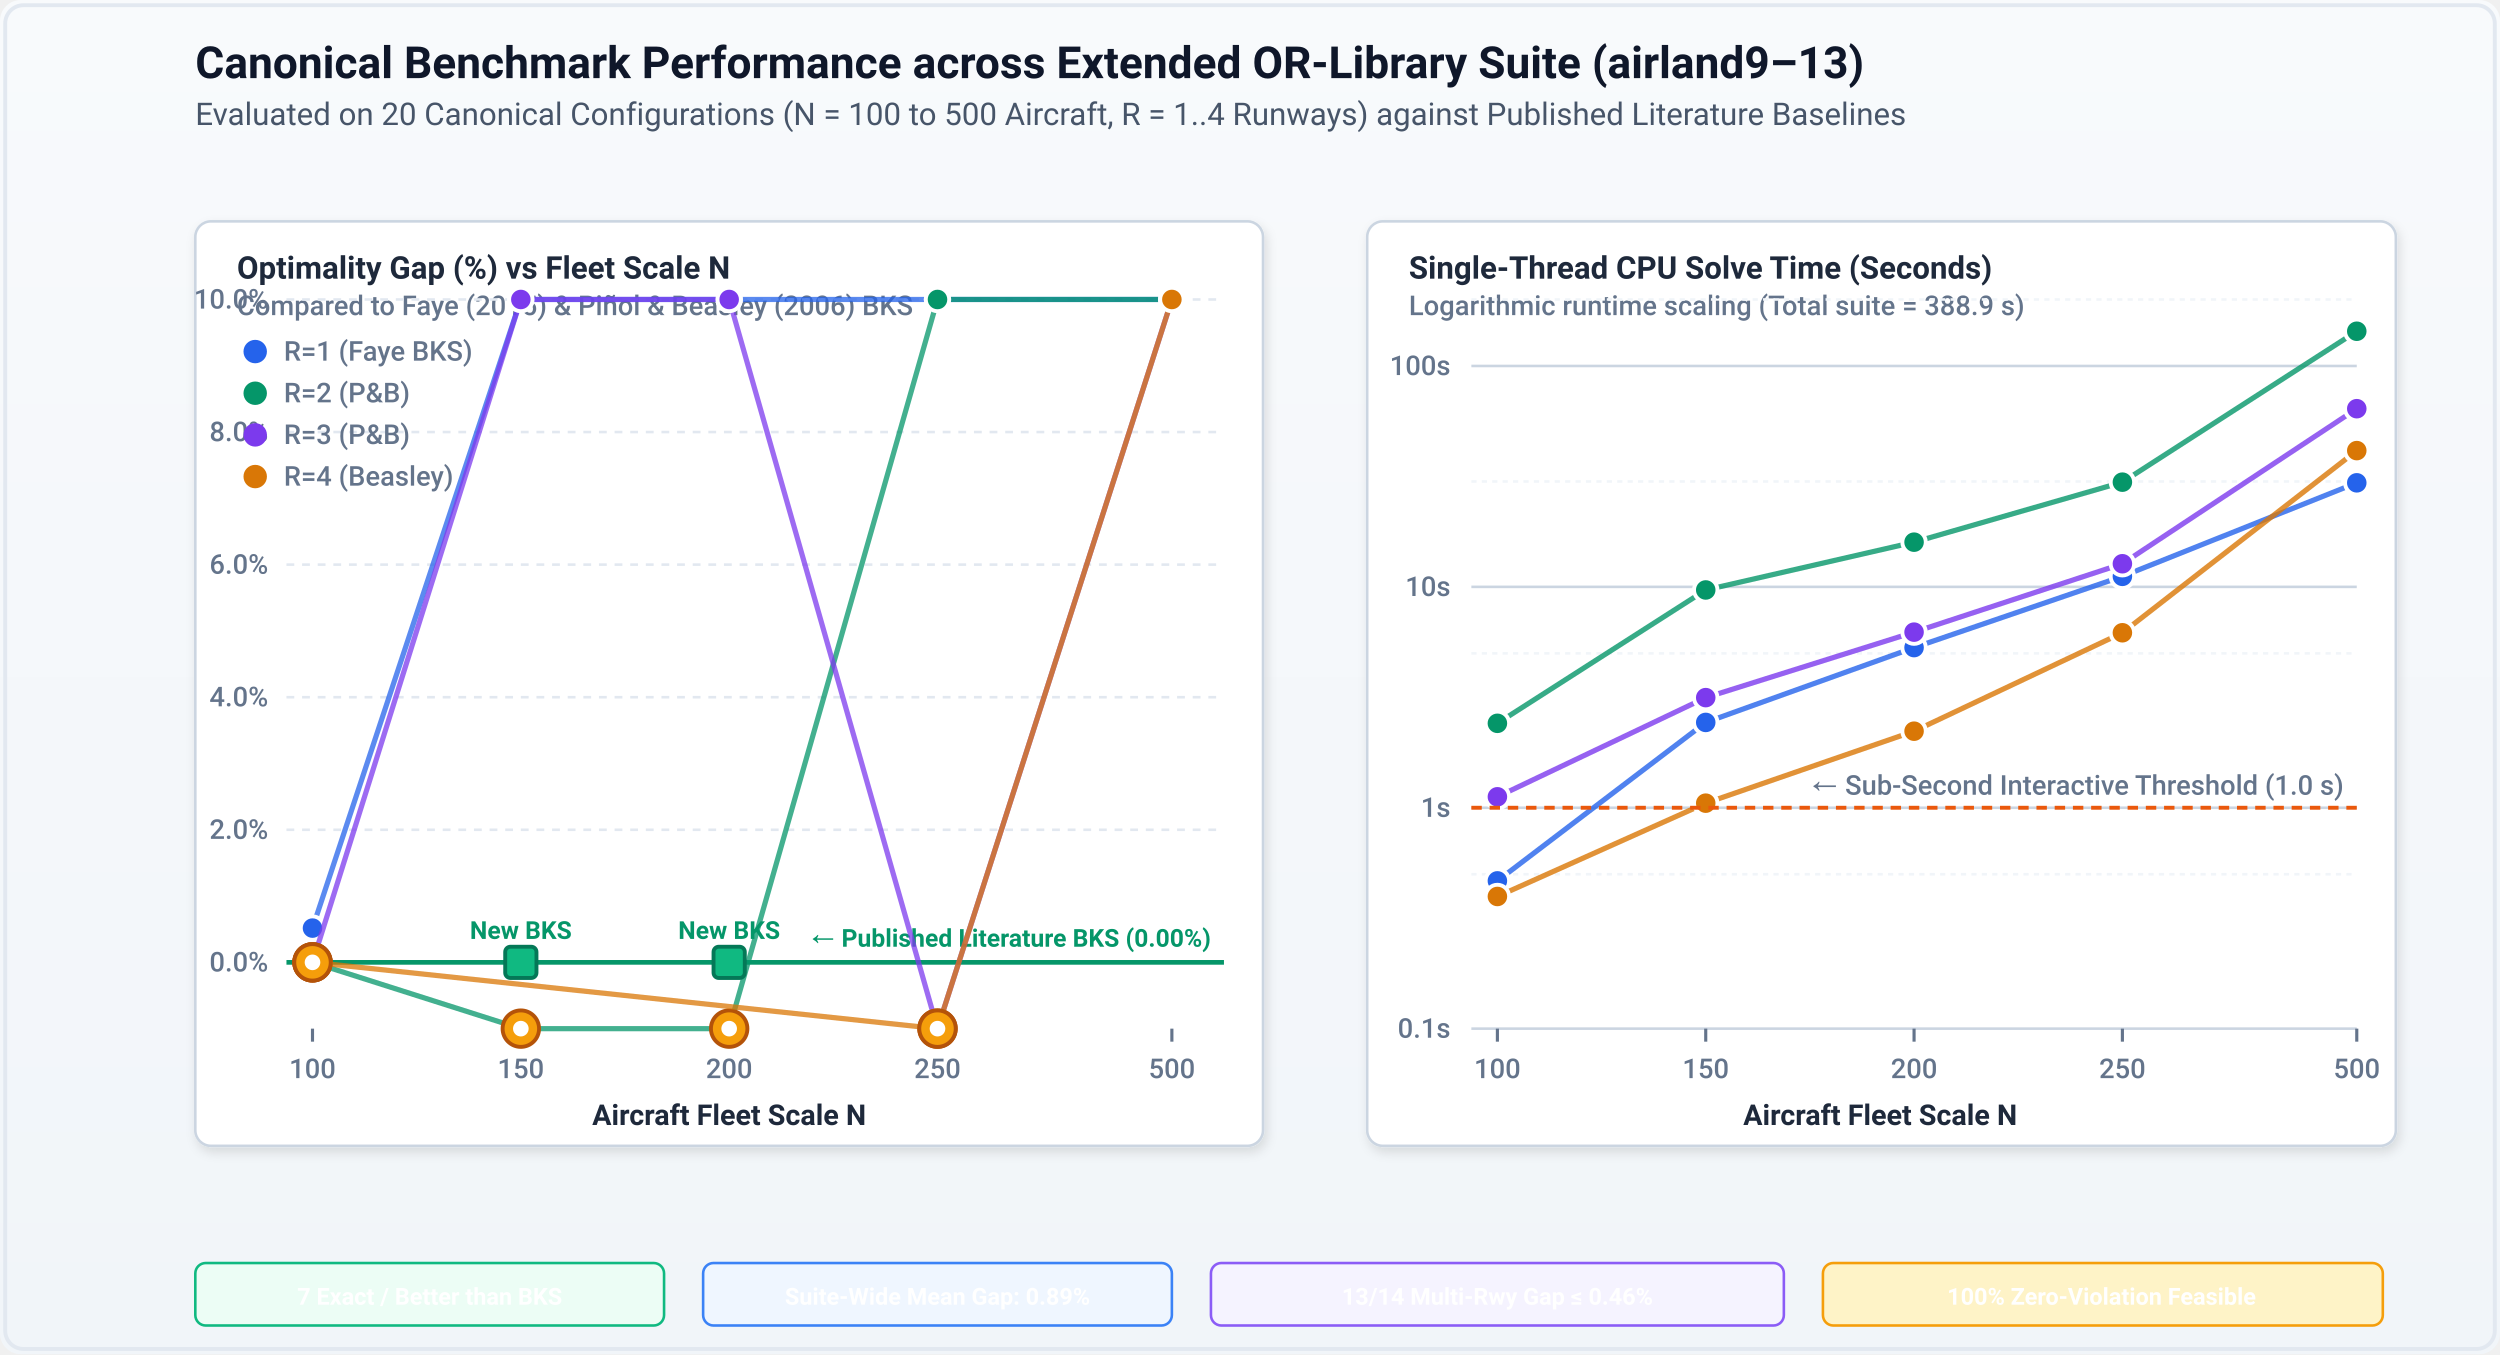
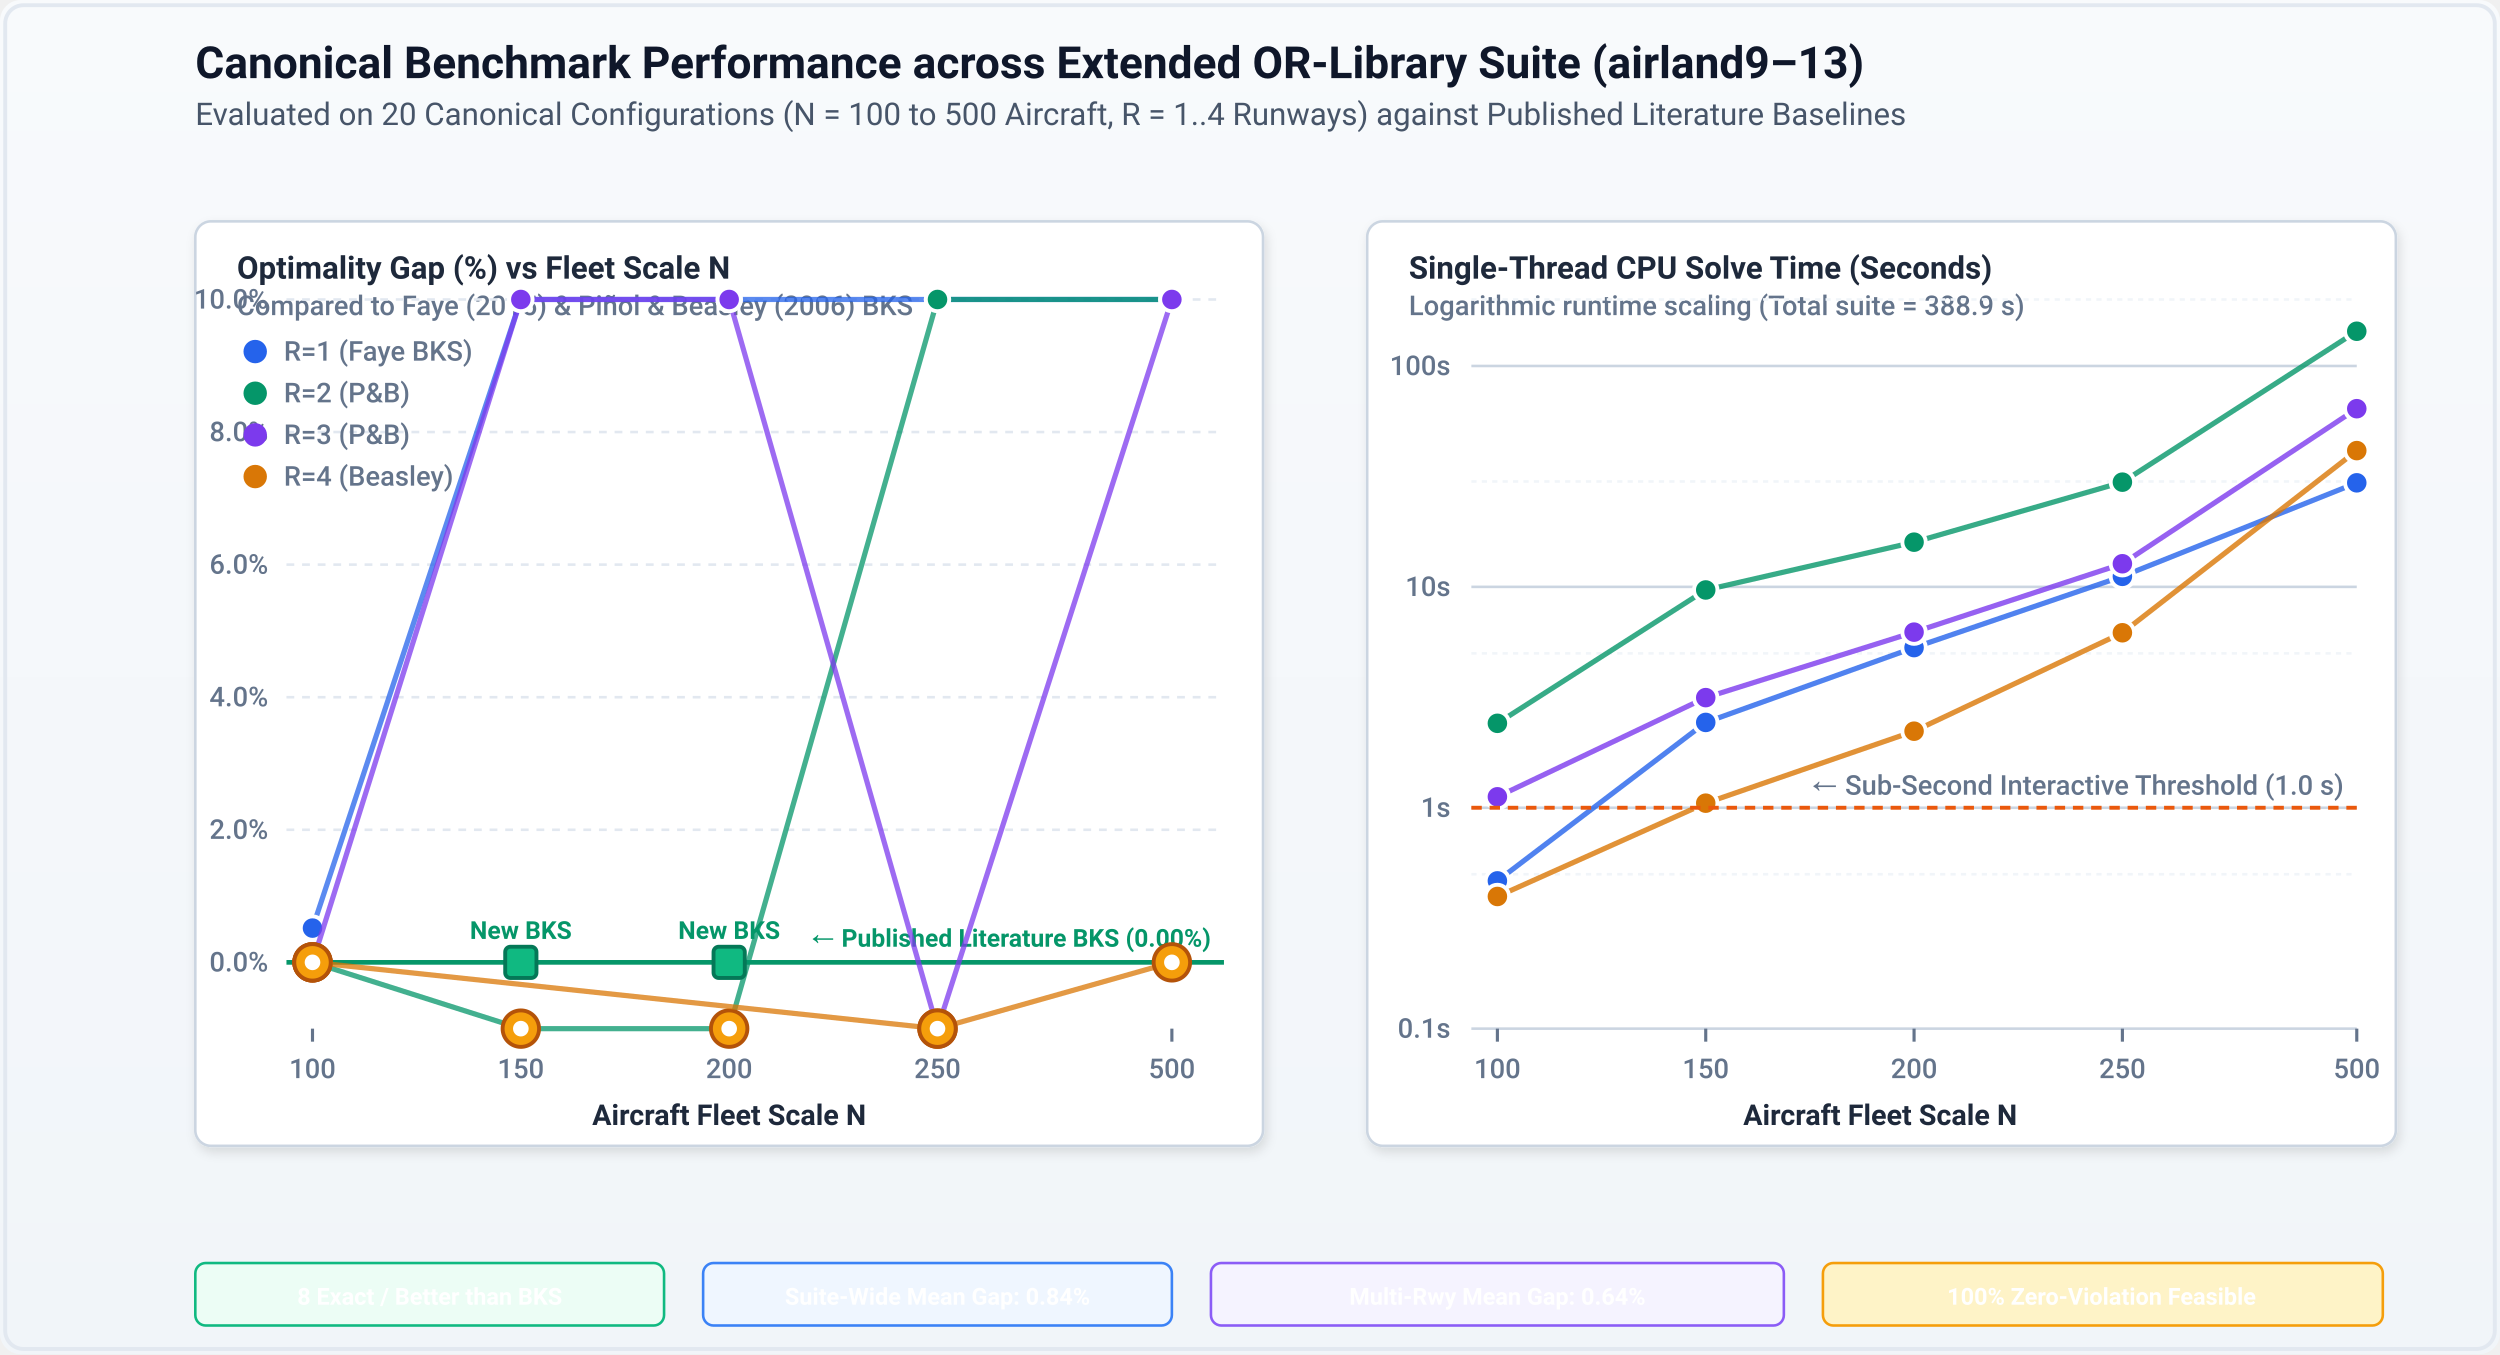
<svg xmlns="http://www.w3.org/2000/svg" viewBox="0 0 960 520" width="960" height="520">
  <defs>
    <linearGradient id="bgGrad" x1="0" y1="0" x2="0" y2="1">
      <stop offset="0%" stop-color="#F8FAFC" />
      <stop offset="100%" stop-color="#F1F5F9" />
    </linearGradient>
    <filter id="panelShadow" x="-3%" y="-5%" width="108%" height="114%">
      <feDropShadow dx="1" dy="2" stdDeviation="2" flood-color="#000" flood-opacity="0.12" />
    </filter>
  </defs>
  <style>
      text { font-family: -apple-system, BlinkMacSystemFont, "Segoe UI", Roboto, Helvetica, Arial, sans-serif; }
      .title { font-size: 17px; font-weight: 700; fill: #0F172A; }
      .subtitle { font-size: 12px; font-weight: 400; fill: #475569; }
      .axis-title { font-size: 12px; font-weight: 700; fill: #1E293B; }
      .axis-label { font-size: 10.5px; font-weight: 500; fill: #64748B; }
      .legend-txt { font-size: 11px; font-weight: 600; fill: #1E293B; }
      .badge-txt { font-size: 9px; font-weight: 700; fill: #FFFFFF; text-anchor: middle; }
      .star-label { font-size: 9.5px; font-weight: 700; fill: #059669; }
      .stat-title { font-size: 12px; font-weight: 700; fill: #0F172A; }
      .stat-val { font-size: 16px; font-weight: 800; fill: #2563EB; }
    </style>
  <rect width="960" height="520" fill="url(#bgGrad)" rx="8" />
  <rect x="2" y="2" width="956" height="516" fill="none" stroke="#E2E8F0" stroke-width="1.5" rx="7" />
  <text x="75" y="30" class="title">Canonical Benchmark Performance across Extended OR-Library Suite (airland9–13)</text>
  <text x="75" y="48" class="subtitle">Evaluated on 20 Canonical Configurations (N = 100 to 500 Aircraft, R = 1..4 Runways) against Published Literature Baselines</text>
  <rect x="75" y="85" width="410" height="355" fill="#FFFFFF" rx="6" stroke="#CBD5E1" stroke-width="1" filter="url(#panelShadow)" />
  <text x="91" y="107" class="axis-title">Optimality Gap (%) vs Fleet Scale N</text>
  <text x="91" y="121" class="axis-label">Compared to Faye (2015) &amp; Piñol &amp; Beasley (2006) BKS</text>
  <line x1="110" y1="369.545" x2="470" y2="369.545" stroke="#059669" stroke-width="1.8" stroke-dasharray="" />
  <text x="103" y="373.045" text-anchor="end" class="axis-label" font-weight="700" fill="#059669">0.0%</text>
  <line x1="110" y1="318.636" x2="470" y2="318.636" stroke="#E2E8F0" stroke-width="1.0" stroke-dasharray="3 3" />
  <text x="103" y="322.136" text-anchor="end" class="axis-label" font-weight="400" fill="#64748B">2.0%</text>
  <line x1="110" y1="267.727" x2="470" y2="267.727" stroke="#E2E8F0" stroke-width="1.0" stroke-dasharray="3 3" />
  <text x="103" y="271.227" text-anchor="end" class="axis-label" font-weight="400" fill="#64748B">4.0%</text>
  <line x1="110" y1="216.818" x2="470" y2="216.818" stroke="#E2E8F0" stroke-width="1.0" stroke-dasharray="3 3" />
  <text x="103" y="220.318" text-anchor="end" class="axis-label" font-weight="400" fill="#64748B">6.0%</text>
  <line x1="110" y1="165.909" x2="470" y2="165.909" stroke="#E2E8F0" stroke-width="1.0" stroke-dasharray="3 3" />
  <text x="103" y="169.409" text-anchor="end" class="axis-label" font-weight="400" fill="#64748B">8.0%</text>
  <line x1="110" y1="115.0" x2="470" y2="115.0" stroke="#E2E8F0" stroke-width="1.0" stroke-dasharray="3 3" />
  <text x="103" y="118.5" text-anchor="end" class="axis-label" font-weight="400" fill="#64748B">10.0%</text>
  <text x="465" y="363.545" text-anchor="end" class="star-label">← Published Literature BKS (0.00%)</text>
  <line x1="120" y1="395" x2="120" y2="400" stroke="#64748B" stroke-width="1.2" />
  <text x="120" y="414" text-anchor="middle" class="axis-label" font-weight="600">100</text>
  <line x1="200" y1="395" x2="200" y2="400" stroke="#64748B" stroke-width="1.2" />
  <text x="200" y="414" text-anchor="middle" class="axis-label" font-weight="600">150</text>
  <line x1="280" y1="395" x2="280" y2="400" stroke="#64748B" stroke-width="1.2" />
  <text x="280" y="414" text-anchor="middle" class="axis-label" font-weight="600">200</text>
  <line x1="360" y1="395" x2="360" y2="400" stroke="#64748B" stroke-width="1.2" />
  <text x="360" y="414" text-anchor="middle" class="axis-label" font-weight="600">250</text>
  <line x1="450" y1="395" x2="450" y2="400" stroke="#64748B" stroke-width="1.2" />
  <text x="450" y="414" text-anchor="middle" class="axis-label" font-weight="600">500</text>
  <text x="280" y="432" text-anchor="middle" class="axis-title" style="font-size:11px;">Aircraft Fleet Scale N</text>
  <polyline points="120,356.391 200,115.0 280,115.0 360,115.0 450,115.0" fill="none" stroke="#2563EB" stroke-width="2" stroke-opacity="0.75" />
  <circle cx="120" cy="356.391" r="4.5" fill="#2563EB" stroke="#FFFFFF" stroke-width="1.5" />
  <circle cx="200" cy="115.0" r="4.5" fill="#2563EB" stroke="#FFFFFF" stroke-width="1.5" />
  <circle cx="280" cy="115.0" r="4.5" fill="#2563EB" stroke="#FFFFFF" stroke-width="1.5" />
  <circle cx="360" cy="115.0" r="4.5" fill="#2563EB" stroke="#FFFFFF" stroke-width="1.5" />
  <circle cx="450" cy="115.0" r="4.5" fill="#2563EB" stroke="#FFFFFF" stroke-width="1.5" />
  <polyline points="120,369.545 200,395.0 280,395.0 360,115.0 450,115.0" fill="none" stroke="#059669" stroke-width="2" stroke-opacity="0.75" />
  <circle cx="120" cy="369.545" r="7" fill="#F59E0B" stroke="#B45309" stroke-width="1.5" />
  <circle cx="120" cy="369.545" r="3" fill="#FFFFFF" />
  <circle cx="200" cy="395.0" r="7" fill="#F59E0B" stroke="#B45309" stroke-width="1.5" />
  <circle cx="200" cy="395.0" r="3" fill="#FFFFFF" />
  <circle cx="280" cy="395.0" r="7" fill="#F59E0B" stroke="#B45309" stroke-width="1.5" />
  <circle cx="280" cy="395.0" r="3" fill="#FFFFFF" />
  <circle cx="360" cy="115.0" r="4.5" fill="#059669" stroke="#FFFFFF" stroke-width="1.5" />
  <circle cx="450" cy="115.0" r="4.5" fill="#059669" stroke="#FFFFFF" stroke-width="1.5" />
  <polyline points="120,369.545 200,115.0 280,115.0 360,395.0 450,115.0" fill="none" stroke="#7C3AED" stroke-width="2" stroke-opacity="0.75" />
  <circle cx="120" cy="369.545" r="7" fill="#F59E0B" stroke="#B45309" stroke-width="1.5" />
  <circle cx="120" cy="369.545" r="3" fill="#FFFFFF" />
  <circle cx="200" cy="115.0" r="4.5" fill="#7C3AED" stroke="#FFFFFF" stroke-width="1.5" />
  <circle cx="280" cy="115.0" r="4.5" fill="#7C3AED" stroke="#FFFFFF" stroke-width="1.5" />
  <circle cx="360" cy="395.0" r="7" fill="#F59E0B" stroke="#B45309" stroke-width="1.5" />
  <circle cx="360" cy="395.0" r="3" fill="#FFFFFF" />
  <circle cx="450" cy="115.0" r="4.5" fill="#7C3AED" stroke="#FFFFFF" stroke-width="1.5" />
-   <polyline points="120,369.545 360,395.0 450,115.0" fill="none" stroke="#D97706" stroke-width="2" stroke-opacity="0.75" />
+   <polyline points="120,369.545 360,395.0 450,369.545" fill="none" stroke="#D97706" stroke-width="2" stroke-opacity="0.75" />
  <circle cx="120" cy="369.545" r="7" fill="#F59E0B" stroke="#B45309" stroke-width="1.5" />
  <circle cx="120" cy="369.545" r="3" fill="#FFFFFF" />
  <rect x="194" y="363.545" width="12" height="12" fill="#10B981" stroke="#047857" stroke-width="1.5" rx="2" />
  <text x="200" y="360.545" class="star-label" text-anchor="middle" fill="#047857" font-size="8px">New BKS</text>
  <rect x="274" y="363.545" width="12" height="12" fill="#10B981" stroke="#047857" stroke-width="1.5" rx="2" />
  <text x="280" y="360.545" class="star-label" text-anchor="middle" fill="#047857" font-size="8px">New BKS</text>
  <circle cx="360" cy="395.0" r="7" fill="#F59E0B" stroke="#B45309" stroke-width="1.5" />
  <circle cx="360" cy="395.0" r="3" fill="#FFFFFF" />
-   <circle cx="450" cy="115.0" r="4.5" fill="#D97706" stroke="#FFFFFF" stroke-width="1.5" />
+   <circle cx="450" cy="369.545" r="7" fill="#F59E0B" stroke="#B45309" stroke-width="1.5" />
+   <circle cx="450" cy="369.545" r="3" fill="#FFFFFF" />
  <circle cx="98" cy="135" r="4.5" fill="#2563EB" />
  <text x="109" y="138.5" class="axis-label" font-weight="600">R=1 (Faye BKS)</text>
  <circle cx="98" cy="151" r="4.5" fill="#059669" />
  <text x="109" y="154.5" class="axis-label" font-weight="600">R=2 (P&amp;B)</text>
  <circle cx="98" cy="167" r="4.5" fill="#7C3AED" />
  <text x="109" y="170.5" class="axis-label" font-weight="600">R=3 (P&amp;B)</text>
  <circle cx="98" cy="183" r="4.5" fill="#D97706" />
  <text x="109" y="186.5" class="axis-label" font-weight="600">R=4 (Beasley)</text>
  <rect x="525" y="85" width="395" height="355" fill="#FFFFFF" rx="6" stroke="#CBD5E1" stroke-width="1" filter="url(#panelShadow)" />
  <text x="541" y="107" class="axis-title">Single-Thread CPU Solve Time (Seconds)</text>
  <text x="541" y="121" class="axis-label">Logarithmic runtime scaling (Total suite = 388.9 s)</text>
  <line x1="565" y1="395.0" x2="905" y2="395.0" stroke="#CBD5E1" stroke-width="1.0" stroke-dasharray="" />
  <text x="557" y="398.5" text-anchor="end" class="axis-label">0.1s</text>
  <line x1="565" y1="335.712" x2="905" y2="335.712" stroke="#F1F5F9" stroke-width="1.0" stroke-dasharray="2 2" />
  <line x1="565" y1="310.178" x2="905" y2="310.178" stroke="#CBD5E1" stroke-width="1.0" stroke-dasharray="" />
  <text x="557" y="313.678" text-anchor="end" class="axis-label">1s</text>
  <line x1="565" y1="250.89" x2="905" y2="250.89" stroke="#F1F5F9" stroke-width="1.0" stroke-dasharray="2 2" />
  <line x1="565" y1="225.356" x2="905" y2="225.356" stroke="#CBD5E1" stroke-width="1.0" stroke-dasharray="" />
  <text x="557" y="228.856" text-anchor="end" class="axis-label">10s</text>
  <line x1="565" y1="184.886" x2="905" y2="184.886" stroke="#F1F5F9" stroke-width="1.0" stroke-dasharray="2 2" />
  <line x1="565" y1="140.534" x2="905" y2="140.534" stroke="#CBD5E1" stroke-width="1.0" stroke-dasharray="" />
  <text x="557" y="144.034" text-anchor="end" class="axis-label">100s</text>
  <line x1="565" y1="115.0" x2="905" y2="115.0" stroke="#F1F5F9" stroke-width="1.0" stroke-dasharray="2 2" />
  <line x1="575" y1="395" x2="575" y2="400" stroke="#64748B" stroke-width="1.2" />
  <text x="575" y="414" text-anchor="middle" class="axis-label" font-weight="600">100</text>
  <line x1="655" y1="395" x2="655" y2="400" stroke="#64748B" stroke-width="1.2" />
  <text x="655" y="414" text-anchor="middle" class="axis-label" font-weight="600">150</text>
  <line x1="735" y1="395" x2="735" y2="400" stroke="#64748B" stroke-width="1.2" />
  <text x="735" y="414" text-anchor="middle" class="axis-label" font-weight="600">200</text>
  <line x1="815" y1="395" x2="815" y2="400" stroke="#64748B" stroke-width="1.2" />
  <text x="815" y="414" text-anchor="middle" class="axis-label" font-weight="600">250</text>
  <line x1="905" y1="395" x2="905" y2="400" stroke="#64748B" stroke-width="1.2" />
  <text x="905" y="414" text-anchor="middle" class="axis-label" font-weight="600">500</text>
  <text x="722" y="432" text-anchor="middle" class="axis-title" style="font-size:11px;">Aircraft Fleet Scale N</text>
  <polyline points="575,338.259 655,277.41 735,248.676 815,221.317 905,185.405" fill="none" stroke="#2563EB" stroke-width="2" stroke-opacity="0.8" />
  <circle cx="575" cy="338.259" r="4.5" fill="#2563EB" stroke="#FFFFFF" stroke-width="1.5" />
  <circle cx="655" cy="277.41" r="4.5" fill="#2563EB" stroke="#FFFFFF" stroke-width="1.5" />
  <circle cx="735" cy="248.676" r="4.5" fill="#2563EB" stroke="#FFFFFF" stroke-width="1.5" />
  <circle cx="815" cy="221.317" r="4.5" fill="#2563EB" stroke="#FFFFFF" stroke-width="1.5" />
  <circle cx="905" cy="185.405" r="4.5" fill="#2563EB" stroke="#FFFFFF" stroke-width="1.5" />
  <polyline points="575,277.755 655,226.546 735,208.194 815,185.15 905,127.198" fill="none" stroke="#059669" stroke-width="2" stroke-opacity="0.8" />
  <circle cx="575" cy="277.755" r="4.5" fill="#059669" stroke="#FFFFFF" stroke-width="1.5" />
  <circle cx="655" cy="226.546" r="4.5" fill="#059669" stroke="#FFFFFF" stroke-width="1.5" />
  <circle cx="735" cy="208.194" r="4.5" fill="#059669" stroke="#FFFFFF" stroke-width="1.5" />
  <circle cx="815" cy="185.15" r="4.5" fill="#059669" stroke="#FFFFFF" stroke-width="1.5" />
  <circle cx="905" cy="127.198" r="4.5" fill="#059669" stroke="#FFFFFF" stroke-width="1.5" />
  <polyline points="575,305.97 655,267.886 735,242.743 815,216.48 905,156.937" fill="none" stroke="#7C3AED" stroke-width="2" stroke-opacity="0.8" />
  <circle cx="575" cy="305.97" r="4.5" fill="#7C3AED" stroke="#FFFFFF" stroke-width="1.5" />
  <circle cx="655" cy="267.886" r="4.5" fill="#7C3AED" stroke="#FFFFFF" stroke-width="1.5" />
  <circle cx="735" cy="242.743" r="4.5" fill="#7C3AED" stroke="#FFFFFF" stroke-width="1.5" />
  <circle cx="815" cy="216.48" r="4.5" fill="#7C3AED" stroke="#FFFFFF" stroke-width="1.5" />
  <circle cx="905" cy="156.937" r="4.5" fill="#7C3AED" stroke="#FFFFFF" stroke-width="1.5" />
  <polyline points="575,344.247 655,308.416 735,280.778 815,242.982 905,173.032" fill="none" stroke="#D97706" stroke-width="2" stroke-opacity="0.8" />
  <circle cx="575" cy="344.247" r="4.5" fill="#D97706" stroke="#FFFFFF" stroke-width="1.5" />
  <circle cx="655" cy="308.416" r="4.5" fill="#D97706" stroke="#FFFFFF" stroke-width="1.5" />
  <circle cx="735" cy="280.778" r="4.5" fill="#D97706" stroke="#FFFFFF" stroke-width="1.5" />
  <circle cx="815" cy="242.982" r="4.5" fill="#D97706" stroke="#FFFFFF" stroke-width="1.5" />
  <circle cx="905" cy="173.032" r="4.5" fill="#D97706" stroke="#FFFFFF" stroke-width="1.5" />
  <line x1="565" y1="310.178" x2="905" y2="310.178" stroke="#EA580C" stroke-width="1.5" stroke-dasharray="4 3" />
  <text x="900" y="305.178" text-anchor="end" class="axis-label" font-weight="700" fill="#EA580C">← Sub-Second Interactive Threshold (1.0 s)</text>
  <g transform="translate(75, 485)">
    <rect x="0" y="0" width="180" height="24" rx="4" fill="#ECFDF5" stroke="#10B981" stroke-width="1" />
-     <text x="90" y="16" class="badge-txt" fill="#047857">7 Exact / Better than BKS</text>
+     <text x="90" y="16" class="badge-txt" fill="#047857">8 Exact / Better than BKS</text>
    <rect x="195" y="0" width="180" height="24" rx="4" fill="#EFF6FF" stroke="#3B82F6" stroke-width="1" />
-     <text x="285" y="16" class="badge-txt" fill="#1D4ED8">Suite-Wide Mean Gap: 0.89%</text>
+     <text x="285" y="16" class="badge-txt" fill="#1D4ED8">Suite-Wide Mean Gap: 0.84%</text>
    <rect x="390" y="0" width="220" height="24" rx="4" fill="#F5F3FF" stroke="#8B5CF6" stroke-width="1" />
-     <text x="500" y="16" class="badge-txt" fill="#6D28D9">13/14 Multi-Rwy Gap ≤ 0.46%</text>
+     <text x="500" y="16" class="badge-txt" fill="#6D28D9">Multi-Rwy Mean Gap: 0.64%</text>
    <rect x="625" y="0" width="215" height="24" rx="4" fill="#FEF3C7" stroke="#F59E0B" stroke-width="1" />
    <text x="732" y="16" class="badge-txt" fill="#B45309">100% Zero-Violation Feasible</text>
  </g>
</svg>
